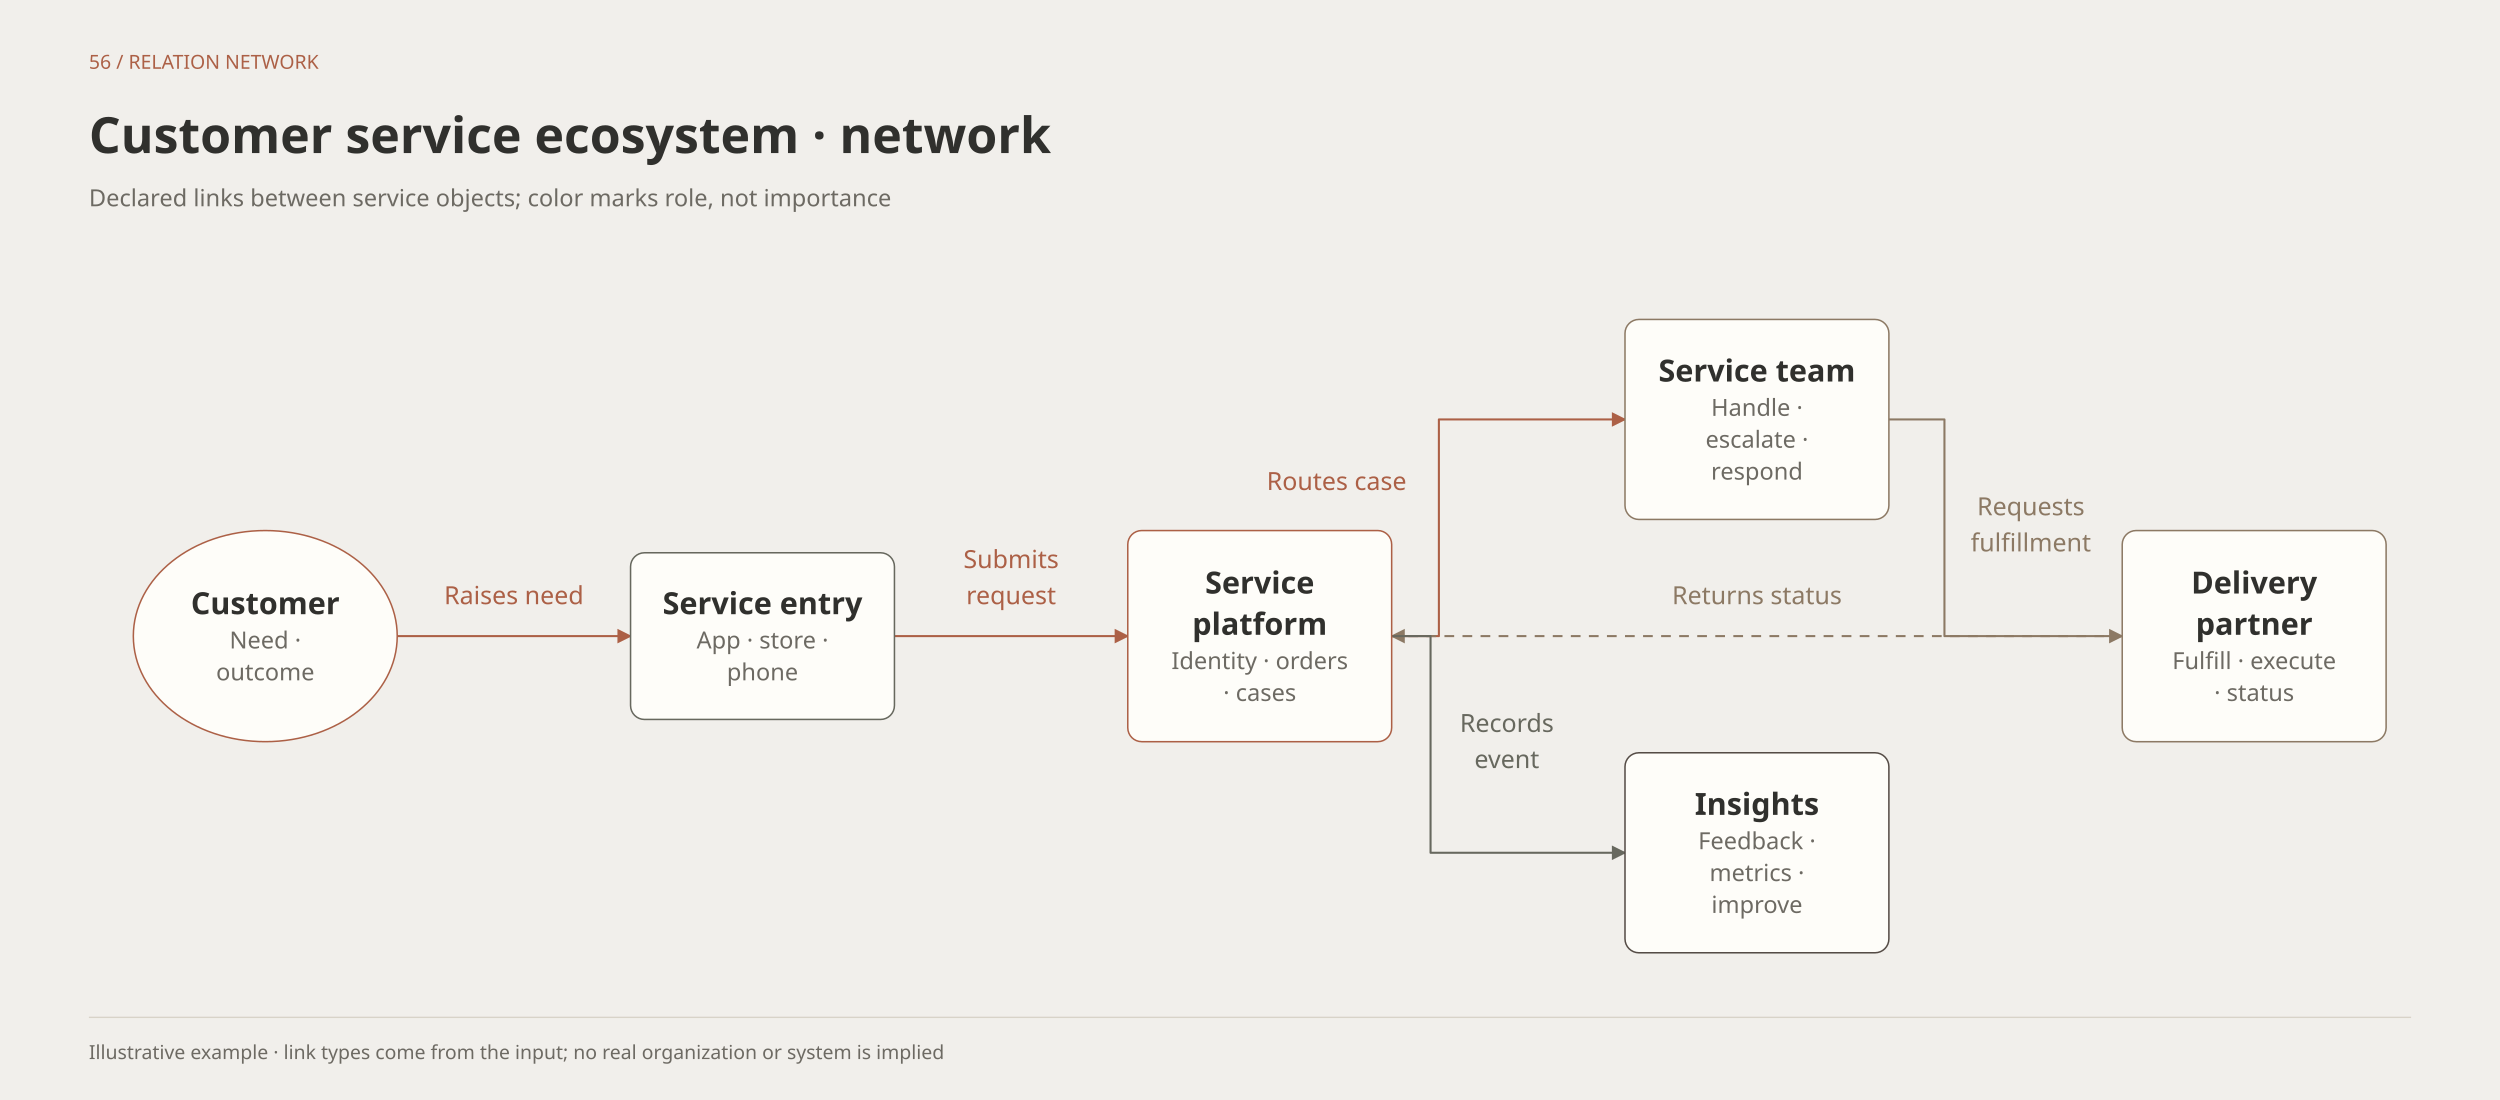
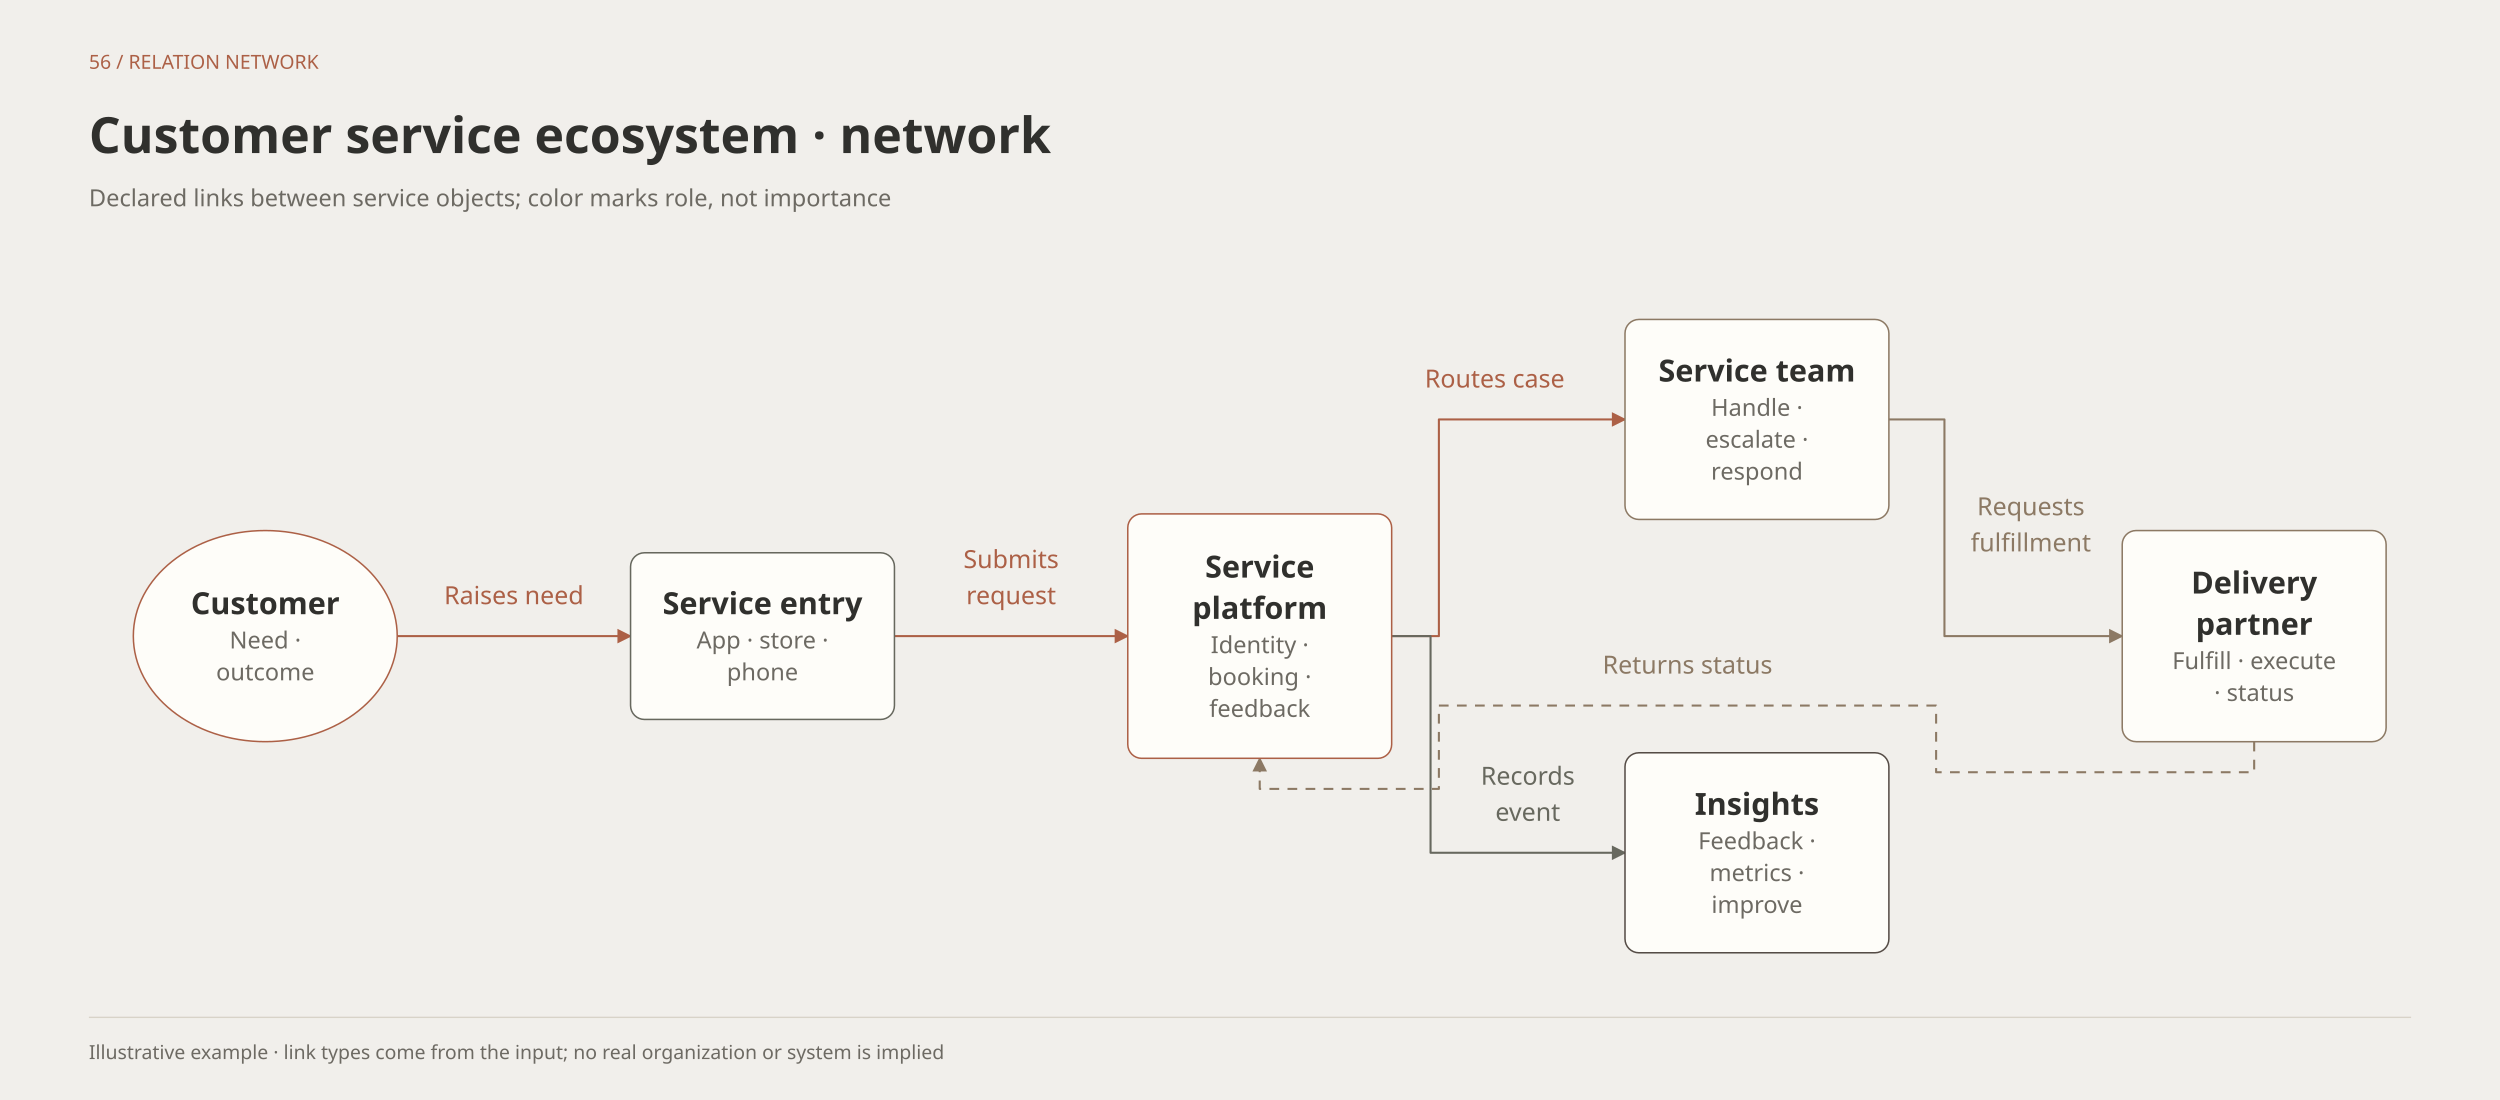
<svg xmlns="http://www.w3.org/2000/svg" data-quality="refined" width="1800" height="792" viewBox="0 0 1800 792" role="img" aria-labelledby="diagram-title diagram-desc">
  <rect width="100%" height="100%" fill="#F1EFEB" />
  <defs>
    <marker id="arrow-accent" viewBox="0 0 10 10" refX="9" refY="5" markerWidth="7" markerHeight="7" orient="auto-start-reverse">
      <path d="M 0 0 L 10 5 L 0 10 z" fill="#AC6046" />
    </marker>
    <marker id="arrow-teal" viewBox="0 0 10 10" refX="9" refY="5" markerWidth="7" markerHeight="7" orient="auto-start-reverse">
      <path d="M 0 0 L 10 5 L 0 10 z" fill="#67685E" />
    </marker>
    <marker id="arrow-amber" viewBox="0 0 10 10" refX="9" refY="5" markerWidth="7" markerHeight="7" orient="auto-start-reverse">
      <path d="M 0 0 L 10 5 L 0 10 z" fill="#8C7964" />
    </marker>
    <marker id="arrow-red" viewBox="0 0 10 10" refX="9" refY="5" markerWidth="7" markerHeight="7" orient="auto-start-reverse">
      <path d="M 0 0 L 10 5 L 0 10 z" fill="#554C46" />
    </marker>
    <marker id="arrow-muted" viewBox="0 0 10 10" refX="9" refY="5" markerWidth="7" markerHeight="7" orient="auto-start-reverse">
      <path d="M 0 0 L 10 5 L 0 10 z" fill="#6D6A63" />
    </marker>
    <marker id="arrow-line" viewBox="0 0 10 10" refX="9" refY="5" markerWidth="7" markerHeight="7" orient="auto-start-reverse">
      <path d="M 0 0 L 10 5 L 0 10 z" fill="#D8D3C8" />
    </marker>
    <marker id="arrow-ink" viewBox="0 0 10 10" refX="9" refY="5" markerWidth="7" markerHeight="7" orient="auto-start-reverse">
      <path d="M 0 0 L 10 5 L 0 10 z" fill="#30302D" />
    </marker>
  </defs>
  <g font-family="PingFang SC, Microsoft YaHei, Noto Sans CJK SC, Arial, sans-serif">
    <path d="M286.0,458.0 L454.0,458.0" fill="none" stroke="#AC6046" stroke-width="1.5" stroke-linejoin="round" marker-end="url(#arrow-accent)" />
    <path d="M644.0,458.0 L812.0,458.0" fill="none" stroke="#AC6046" stroke-width="1.5" stroke-linejoin="round" marker-end="url(#arrow-accent)" />
    <path d="M1002.0,458.0 L1036.0,458.0 L1036.0,302.0 L1170.0,302.0" fill="none" stroke="#AC6046" stroke-width="1.5" stroke-linejoin="round" marker-end="url(#arrow-accent)" />
    <path d="M1360.0,302.0 L1400.0,302.0 L1400.0,458.0 L1528.0,458.0" fill="none" stroke="#8C7964" stroke-width="1.5" stroke-linejoin="round" marker-end="url(#arrow-amber)" />
-     <path d="M1528.0,458.0 L1002.0,458.0" fill="none" stroke="#8C7964" stroke-width="1.5" stroke-linejoin="round" stroke-dasharray="7 6" marker-end="url(#arrow-amber)" />
+     <path d="M1623.0,534.0 L1623.0,556.0 L1394.0,556.0 L1394.0,508.0 L1036.0,508.0 L1036.0,568.0 L907.0,568.0 L907.0,546.0" fill="none" stroke="#8C7964" stroke-width="1.5" stroke-linejoin="round" stroke-dasharray="7 6" marker-end="url(#arrow-amber)" />
    <path d="M1002.0,458.0 L1030.0,458.0 L1030.0,614.0 L1170.0,614.0" fill="none" stroke="#67685E" stroke-width="1.5" stroke-linejoin="round" marker-end="url(#arrow-teal)" />
    <g id="customer" data-kind="ellipse" data-content-text="false" data-box="96.0,382.0,190,152" font-family="Heiti TC">
      <ellipse cx="191.0" cy="458.0" rx="95.0" ry="76.0" fill="#FEFDF9" stroke="#AC6046" stroke-width="1.1" />
      <text x="191.0" y="442.2" text-anchor="middle" font-size="22" font-weight="600" fill="#30302D">Customer</text>
      <text x="191.0" y="466.9" text-anchor="middle" font-size="17" font-weight="400" fill="#6D6A63">Need ·</text>
      <text x="191.0" y="489.85" text-anchor="middle" font-size="17" font-weight="400" fill="#6D6A63">outcome</text>
    </g>
    <g id="channel" data-kind="rect" data-content-text="false" data-box="454.0,398.0,190,120" font-family="Heiti TC">
      <rect x="454.0" y="398.0" width="190" height="120" rx="10" fill="#FEFDF9" stroke="#67685E" stroke-width="1.1" />
      <text x="549.0" y="442.2" text-anchor="middle" font-size="22" font-weight="600" fill="#30302D">Service entry</text>
      <text x="549.0" y="466.9" text-anchor="middle" font-size="17" font-weight="400" fill="#6D6A63">App · store ·</text>
      <text x="549.0" y="489.85" text-anchor="middle" font-size="17" font-weight="400" fill="#6D6A63">phone</text>
    </g>
-     <g id="platform" data-kind="rect" data-content-text="false" data-box="812.0,382.0,190,152" font-family="Heiti TC">
-       <rect x="812.0" y="382.0" width="190" height="152" rx="10" fill="#FEFDF9" stroke="#AC6046" stroke-width="1.1" />
-       <text x="907.0" y="427.35" text-anchor="middle" font-size="22" font-weight="600" fill="#30302D">Service</text>
-       <text x="907.0" y="457.05" text-anchor="middle" font-size="22" font-weight="600" fill="#30302D">platform</text>
-       <text x="907.0" y="481.75" text-anchor="middle" font-size="17" font-weight="400" fill="#6D6A63">Identity · orders</text>
-       <text x="907.0" y="504.7" text-anchor="middle" font-size="17" font-weight="400" fill="#6D6A63">· cases</text>
+     <g id="platform" data-kind="rect" data-content-text="false" data-box="812.0,370.0,190,176" font-family="Heiti TC">
+       <rect x="812.0" y="370.0" width="190" height="176" rx="10" fill="#FEFDF9" stroke="#AC6046" stroke-width="1.1" />
+       <text x="907.0" y="415.875" text-anchor="middle" font-size="22" font-weight="600" fill="#30302D">Service</text>
+       <text x="907.0" y="445.575" text-anchor="middle" font-size="22" font-weight="600" fill="#30302D">platform</text>
+       <text x="907.0" y="470.275" text-anchor="middle" font-size="17" font-weight="400" fill="#6D6A63">Identity ·</text>
+       <text x="907.0" y="493.225" text-anchor="middle" font-size="17" font-weight="400" fill="#6D6A63">booking ·</text>
+       <text x="907.0" y="516.175" text-anchor="middle" font-size="17" font-weight="400" fill="#6D6A63">feedback</text>
    </g>
    <g id="agent" data-kind="rect" data-content-text="false" data-box="1170.0,230.0,190,144" font-family="Heiti TC">
      <rect x="1170.0" y="230.0" width="190" height="144" rx="10" fill="#FEFDF9" stroke="#8C7964" stroke-width="1.1" />
      <text x="1265.0" y="274.725" text-anchor="middle" font-size="22" font-weight="600" fill="#30302D">Service team</text>
      <text x="1265.0" y="299.425" text-anchor="middle" font-size="17" font-weight="400" fill="#6D6A63">Handle ·</text>
      <text x="1265.0" y="322.375" text-anchor="middle" font-size="17" font-weight="400" fill="#6D6A63">escalate ·</text>
      <text x="1265.0" y="345.325" text-anchor="middle" font-size="17" font-weight="400" fill="#6D6A63">respond</text>
    </g>
    <g id="partner" data-kind="rect" data-content-text="false" data-box="1528.0,382.0,190,152" font-family="Heiti TC">
      <rect x="1528.0" y="382.0" width="190" height="152" rx="10" fill="#FEFDF9" stroke="#8C7964" stroke-width="1.1" />
      <text x="1623.0" y="427.35" text-anchor="middle" font-size="22" font-weight="600" fill="#30302D">Delivery</text>
      <text x="1623.0" y="457.05" text-anchor="middle" font-size="22" font-weight="600" fill="#30302D">partner</text>
      <text x="1623.0" y="481.75" text-anchor="middle" font-size="17" font-weight="400" fill="#6D6A63">Fulfill · execute</text>
      <text x="1623.0" y="504.7" text-anchor="middle" font-size="17" font-weight="400" fill="#6D6A63">· status</text>
    </g>
    <g id="analytics" data-kind="rect" data-content-text="false" data-box="1170.0,542.0,190,144" font-family="Heiti TC">
      <rect x="1170.0" y="542.0" width="190" height="144" rx="10" fill="#FEFDF9" stroke="#554C46" stroke-width="1.1" />
      <text x="1265.0" y="586.725" text-anchor="middle" font-size="22" font-weight="600" fill="#30302D">Insights</text>
      <text x="1265.0" y="611.425" text-anchor="middle" font-size="17" font-weight="400" fill="#6D6A63">Feedback ·</text>
      <text x="1265.0" y="634.375" text-anchor="middle" font-size="17" font-weight="400" fill="#6D6A63">metrics ·</text>
      <text x="1265.0" y="657.325" text-anchor="middle" font-size="17" font-weight="400" fill="#6D6A63">improve</text>
    </g>
    <g id="_v7" data-kind="text" data-content-text="false" data-box="64,34,1672,22" font-family="Heiti TC">
      <text x="64" y="49.55" text-anchor="start" font-size="14" font-weight="400" fill="#AC6046">56 / RELATION NETWORK</text>
    </g>
    <g id="_v8" data-kind="text" data-content-text="false" data-box="64,74,1672,49" font-family="Heiti TC">
      <text x="64" y="110.2" text-anchor="start" font-size="36" font-weight="600" fill="#30302D">Customer service ecosystem · network</text>
    </g>
    <g id="_v9" data-kind="text" data-content-text="false" data-box="64,131,1672,24" font-family="Heiti TC">
      <text x="64" y="148.525" text-anchor="start" font-size="17" font-weight="400" fill="#6D6A63">Declared links between service objects; color marks role, not importance</text>
    </g>
    <g id="_v10" data-kind="rect" data-content-text="false" data-box="64,732,1672,1">
      <rect x="64" y="732" width="1672" height="1" rx="0" fill="#D8D3C8" stroke="none" stroke-width="1.5" />
    </g>
    <g id="_v11" data-kind="text" data-content-text="false" data-box="64,748,1672,20" font-family="Heiti TC">
      <text x="64" y="762.55" text-anchor="start" font-size="14" font-weight="400" fill="#6D6A63">Illustrative example · link types come from the input; no real organization or system is implied</text>
    </g>
    <g data-edge-label="true" data-box="305.4,412.0,129.2,38.0" font-family="Heiti TC">
      <rect x="305.4" y="412.0" width="129.2" height="38.0" rx="4" fill="#F1EFEB" />
      <text x="370.0" y="435.0" font-size="18" text-anchor="middle" fill="#AC6046">Raises need</text>
    </g>
    <g data-edge-label="true" data-box="683.68,386.0,88.63999999999999,64.0" font-family="Heiti TC">
      <rect x="683.68" y="386.0" width="88.64" height="64.0" rx="4" fill="#F1EFEB" />
      <text x="728.0" y="409.0" font-size="18" text-anchor="middle" fill="#AC6046">Submits</text>
      <text x="728.0" y="435.0" font-size="18" text-anchor="middle" fill="#AC6046">request</text>
    </g>
-     <g data-edge-label="true" data-box="896.72,329.8,131.27999999999997,38.0" font-family="Heiti TC">
-       <rect x="896.72" y="329.8" width="131.28" height="38.0" rx="4" fill="#F1EFEB" />
-       <text x="962.36" y="352.8" font-size="18" text-anchor="middle" fill="#AC6046">Routes case</text>
+     <g data-edge-label="true" data-box="1010.5600000000001,256.0,131.2800000000001,38.0" font-family="Heiti TC">
+       <rect x="1010.56" y="256.0" width="131.28" height="38.0" rx="4" fill="#F1EFEB" />
+       <text x="1076.2" y="279.0" font-size="18" text-anchor="middle" fill="#AC6046">Routes case</text>
    </g>
    <g data-edge-label="true" data-box="1408.0,348.0,108.40000000000009,64.0" font-family="Heiti TC">
      <rect x="1408.0" y="348.0" width="108.4" height="64.0" rx="4" fill="#F1EFEB" />
      <text x="1462.2" y="371.0" font-size="18" text-anchor="middle" fill="#8C7964">Requests</text>
      <text x="1462.2" y="397.0" font-size="18" text-anchor="middle" fill="#8C7964">fulfillment</text>
    </g>
-     <g data-edge-label="true" data-box="1194.16,412.0,141.68000000000006,38.0" font-family="Heiti TC">
-       <rect x="1194.16" y="412.0" width="141.68" height="38.0" rx="4" fill="#F1EFEB" />
-       <text x="1265.0" y="435.0" font-size="18" text-anchor="middle" fill="#8C7964">Returns status</text>
+     <g data-edge-label="true" data-box="1144.16,462.0,141.68000000000006,38.0" font-family="Heiti TC">
+       <rect x="1144.16" y="462.0" width="141.68" height="38.0" rx="4" fill="#F1EFEB" />
+       <text x="1215.0" y="485.0" font-size="18" text-anchor="middle" fill="#8C7964">Returns status</text>
    </g>
-     <g data-edge-label="true" data-box="1038.0,504.0,93.83999999999992,64.0" font-family="Heiti TC">
-       <rect x="1038.0" y="504.0" width="93.84" height="64.0" rx="4" fill="#F1EFEB" />
-       <text x="1084.92" y="527.0" font-size="18" text-anchor="middle" fill="#67685E">Records</text>
-       <text x="1084.92" y="553.0" font-size="18" text-anchor="middle" fill="#67685E">event</text>
+     <g data-edge-label="true" data-box="1053.08,542.0,93.83999999999992,64.0" font-family="Heiti TC">
+       <rect x="1053.08" y="542.0" width="93.84" height="64.0" rx="4" fill="#F1EFEB" />
+       <text x="1100.0" y="565.0" font-size="18" text-anchor="middle" fill="#67685E">Records</text>
+       <text x="1100.0" y="591.0" font-size="18" text-anchor="middle" fill="#67685E">event</text>
    </g>
  </g>
</svg>
